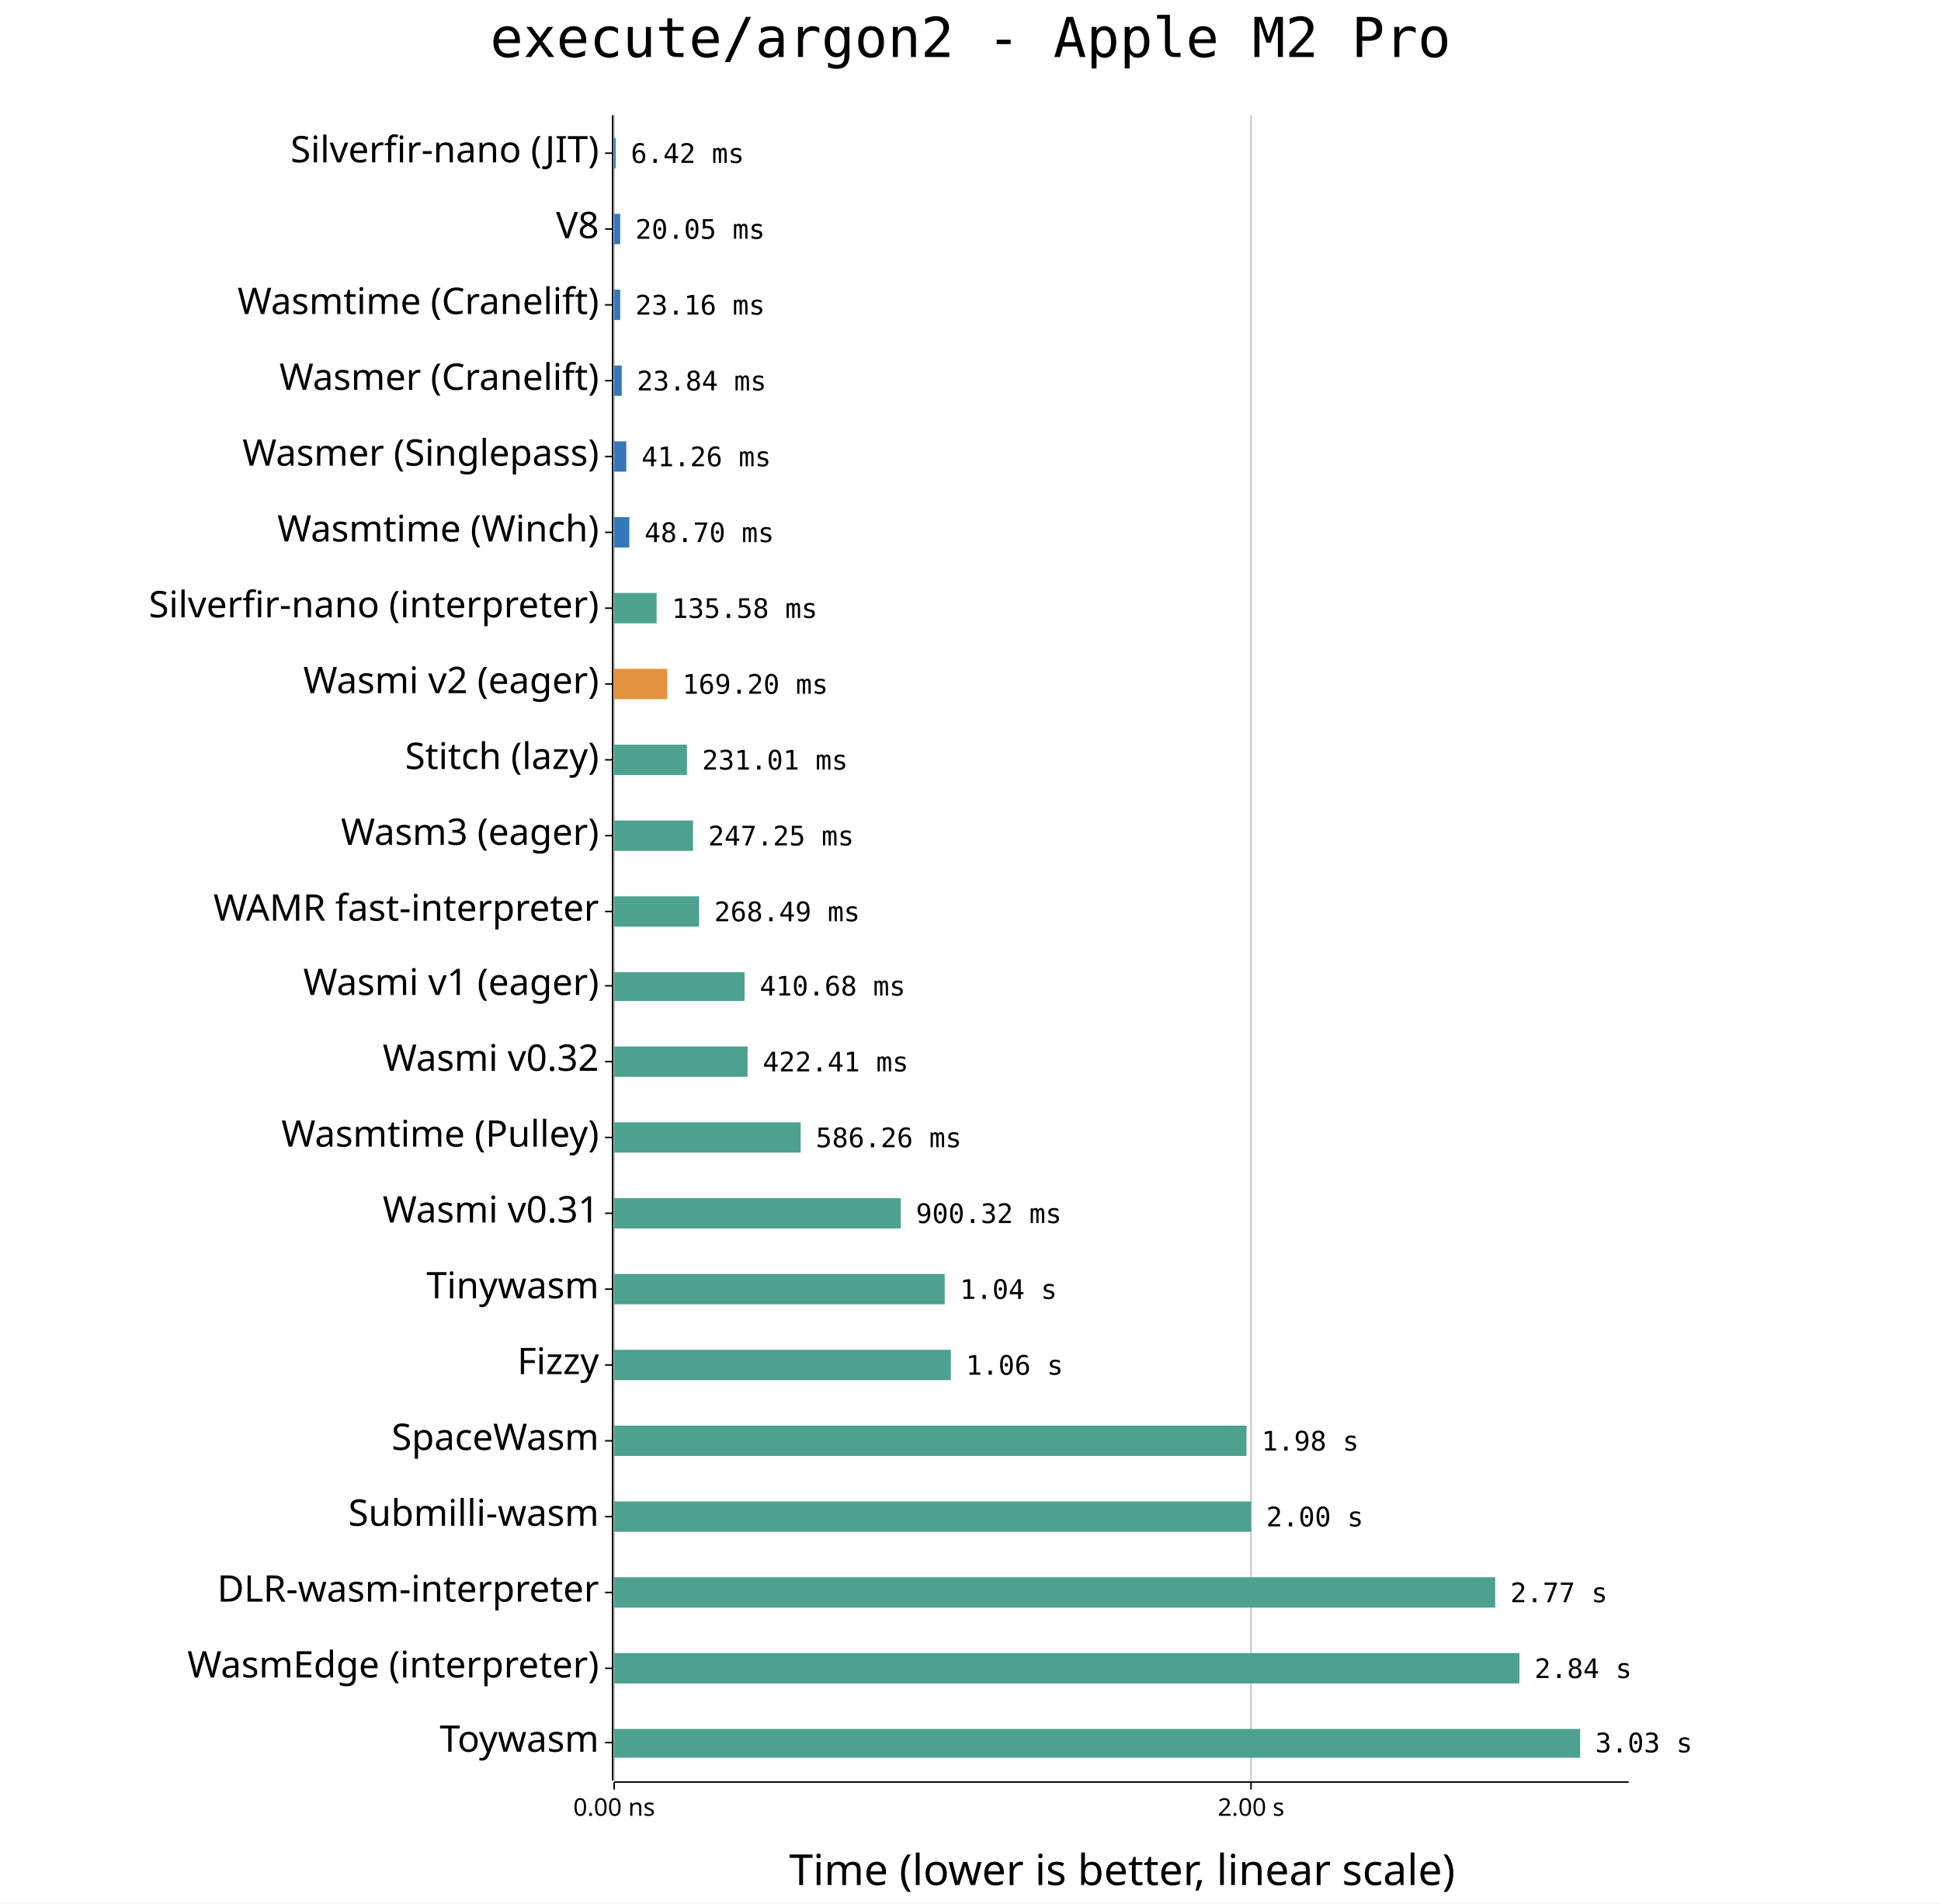
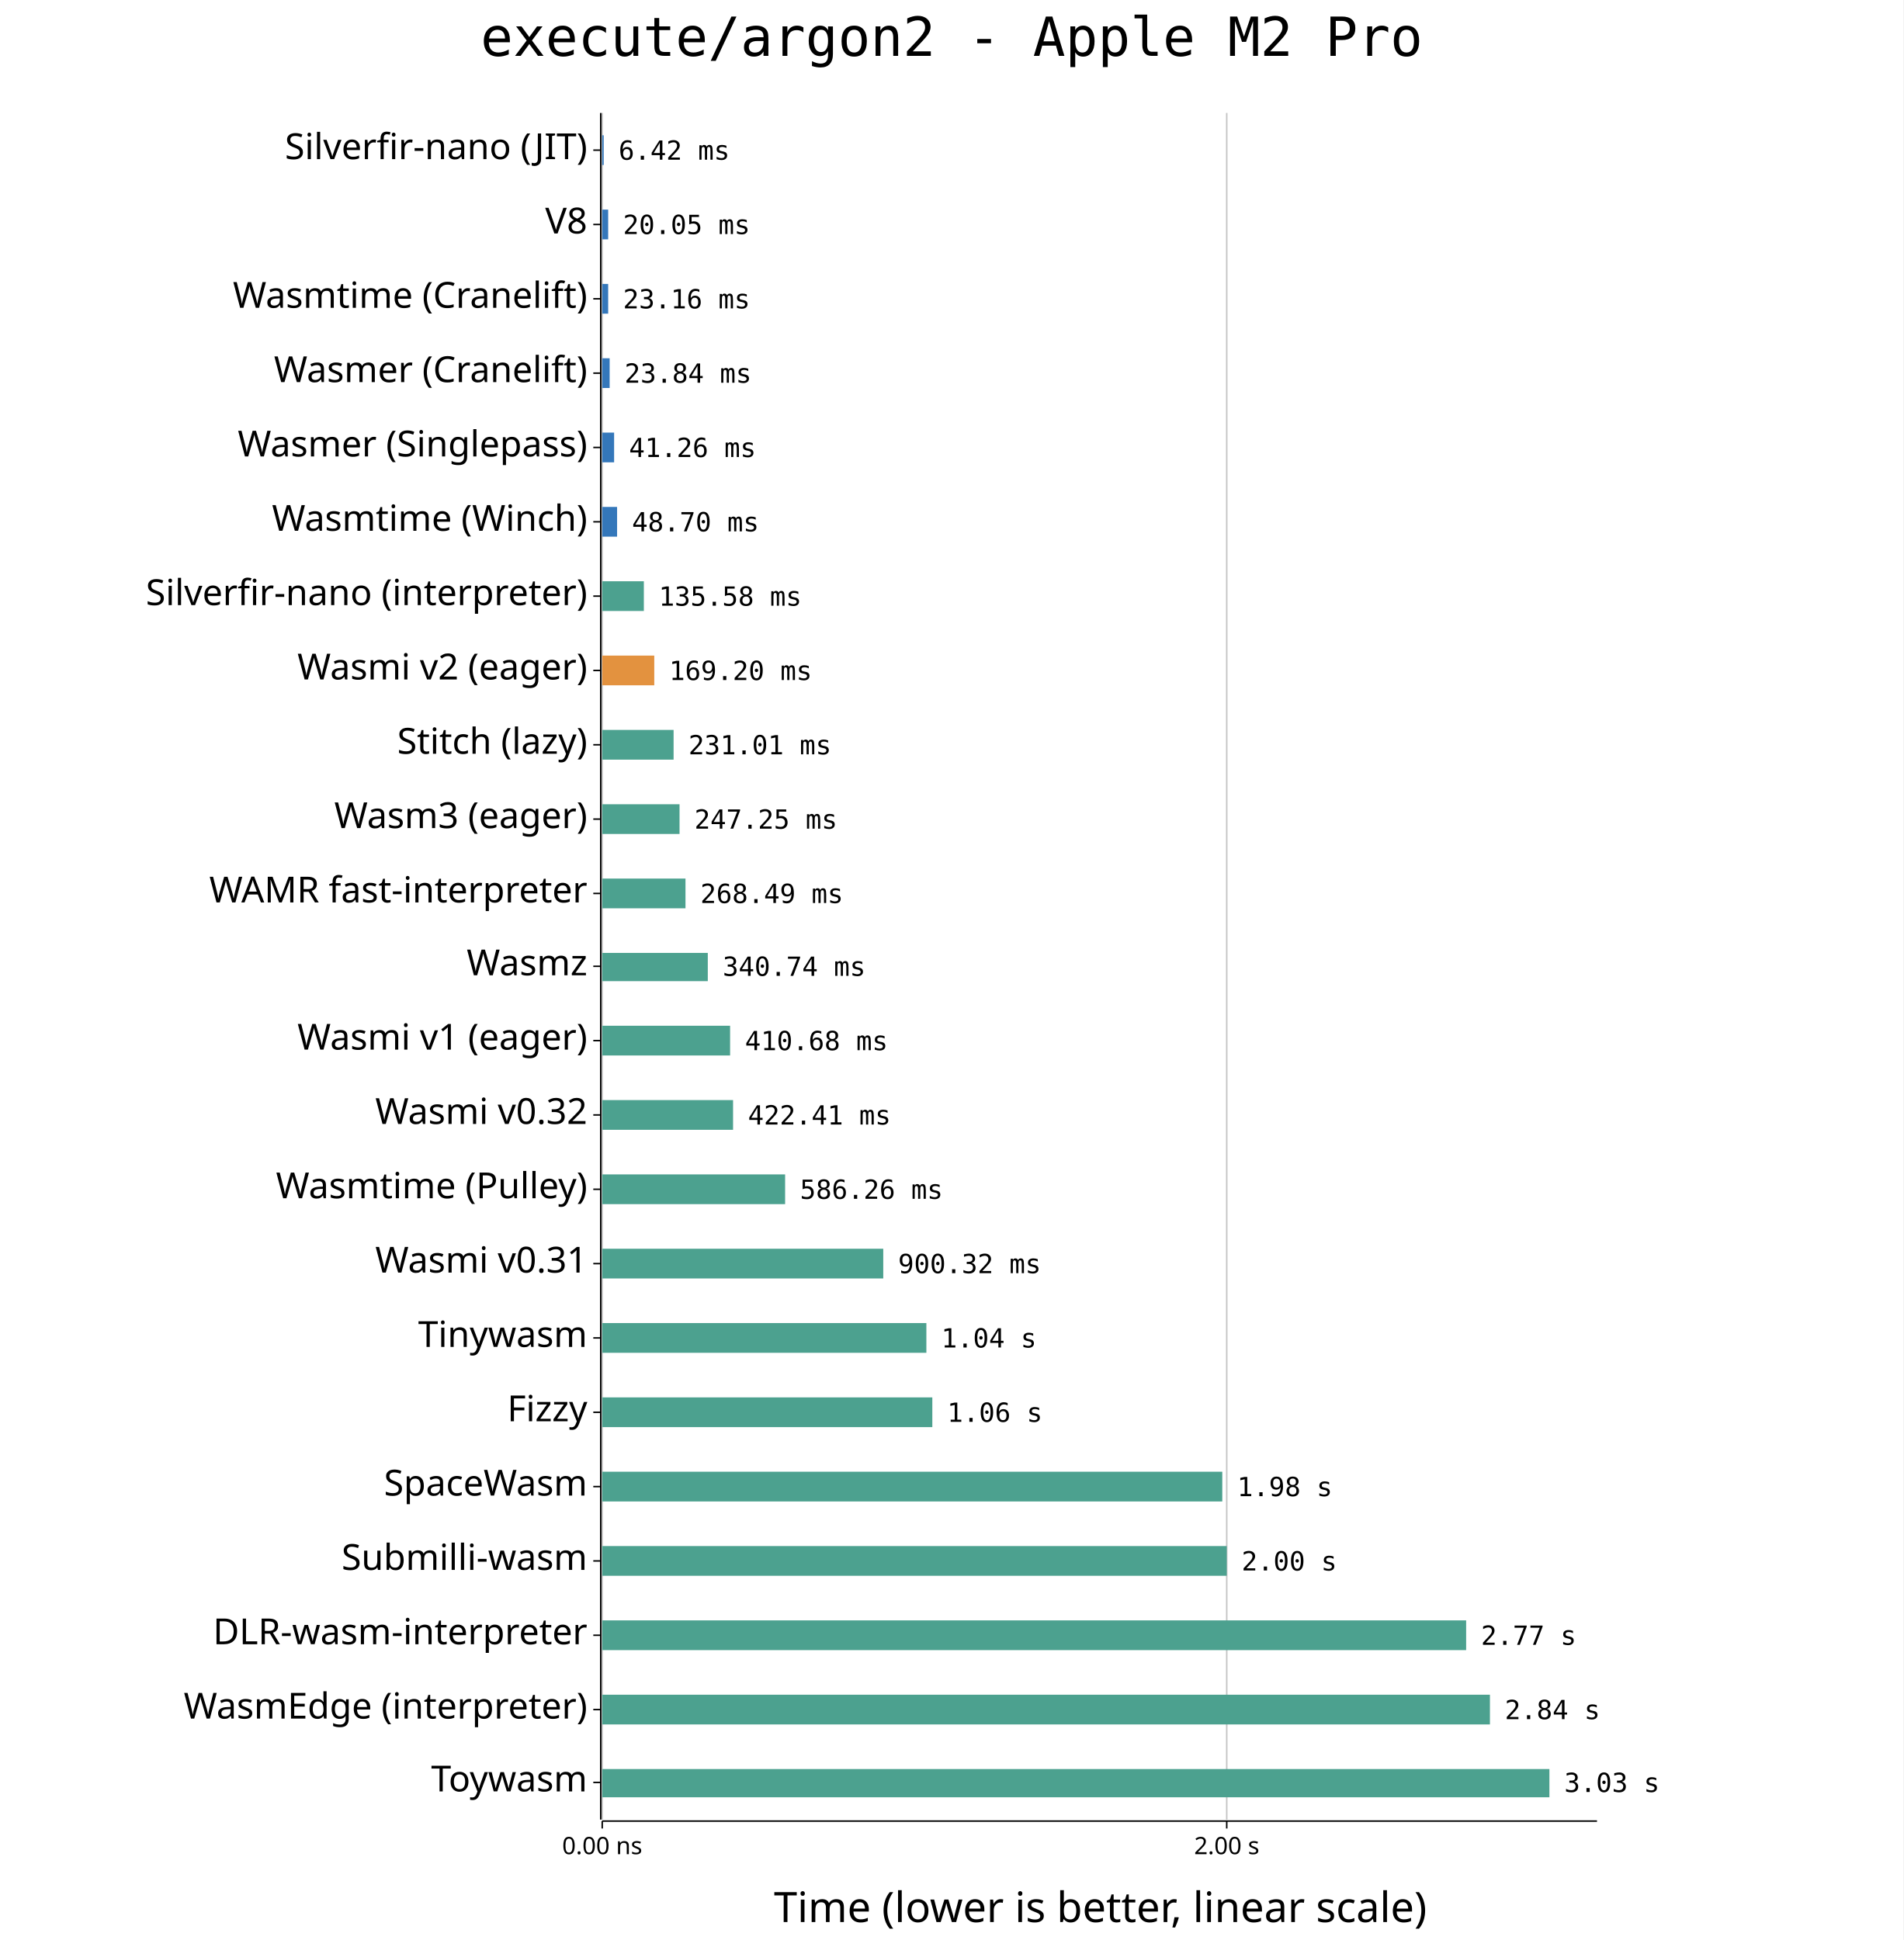
- <svg xmlns="http://www.w3.org/2000/svg" width="1280" height="1255" viewBox="0 0 1280 1255">
-   <rect x="0" y="0" width="1280" height="1255" opacity="1" fill="#FFFFFF" stroke="none" />
+ <svg xmlns="http://www.w3.org/2000/svg" width="1280" height="1305" viewBox="0 0 1280 1305">
+   <rect x="0" y="0" width="1280" height="1305" opacity="1" fill="#FFFFFF" stroke="none" />
  <text x="640" y="10" dy="0.76em" text-anchor="middle" font-family="monospace" font-size="36.29" opacity="1" fill="#000000">
execute/argon2 - Apple M2 Pro
</text>
-   <line opacity="0.1" stroke="#000000" stroke-width="1" x1="405" y1="1174" x2="405" y2="76" />
-   <line opacity="0.1" stroke="#000000" stroke-width="1" x1="825" y1="1174" x2="825" y2="76" />
-   <text x="5" y="625" dy="0.76em" text-anchor="middle" font-family="sans-serif" font-size="28.226" opacity="1" fill="#000000" transform="rotate(270, 5, 625)">
+   <line opacity="0.1" stroke="#000000" stroke-width="1" x1="405" y1="1224" x2="405" y2="76" />
+   <line opacity="0.1" stroke="#000000" stroke-width="1" x1="825" y1="1224" x2="825" y2="76" />
+   <text x="5" y="650" dy="0.76em" text-anchor="middle" font-family="sans-serif" font-size="28.226" opacity="1" fill="#000000" transform="rotate(270, 5, 650)">

</text>
-   <text x="740" y="1250" dy="-0.5ex" text-anchor="middle" font-family="sans-serif" font-size="28.226" opacity="1" fill="#000000">
+   <text x="740" y="1300" dy="-0.5ex" text-anchor="middle" font-family="sans-serif" font-size="28.226" opacity="1" fill="#000000">
Time (lower is better, linear scale)
</text>
-   <line opacity="0.15" stroke="#000000" stroke-width="1" x1="405" y1="1174" x2="405" y2="76" />
-   <line opacity="0.15" stroke="#000000" stroke-width="1" x1="825" y1="1174" x2="825" y2="76" />
-   <polyline fill="none" opacity="1" stroke="#000000" stroke-width="1" points="404,76 404,1174 " />
-   <text x="395" y="1149" dy="0.5ex" text-anchor="end" font-family="sans-serif" font-size="24.194" opacity="1" fill="#000000">
+   <line opacity="0.15" stroke="#000000" stroke-width="1" x1="405" y1="1224" x2="405" y2="76" />
+   <line opacity="0.15" stroke="#000000" stroke-width="1" x1="825" y1="1224" x2="825" y2="76" />
+   <polyline fill="none" opacity="1" stroke="#000000" stroke-width="1" points="404,76 404,1224 " />
+   <text x="395" y="1199" dy="0.5ex" text-anchor="end" font-family="sans-serif" font-size="24.194" opacity="1" fill="#000000">
Toywasm
</text>
-   <polyline fill="none" opacity="1" stroke="#000000" stroke-width="1" points="399,1149 404,1149 " />
+   <polyline fill="none" opacity="1" stroke="#000000" stroke-width="1" points="399,1199 404,1199 " />
+   <text x="395" y="1150" dy="0.5ex" text-anchor="end" font-family="sans-serif" font-size="24.194" opacity="1" fill="#000000">
+ WasmEdge (interpreter)
+ </text>
+   <polyline fill="none" opacity="1" stroke="#000000" stroke-width="1" points="399,1150 404,1150 " />
  <text x="395" y="1100" dy="0.5ex" text-anchor="end" font-family="sans-serif" font-size="24.194" opacity="1" fill="#000000">
- WasmEdge (interpreter)
+ DLR-wasm-interpreter
</text>
  <polyline fill="none" opacity="1" stroke="#000000" stroke-width="1" points="399,1100 404,1100 " />
  <text x="395" y="1050" dy="0.5ex" text-anchor="end" font-family="sans-serif" font-size="24.194" opacity="1" fill="#000000">
- DLR-wasm-interpreter
+ Submilli-wasm
</text>
  <polyline fill="none" opacity="1" stroke="#000000" stroke-width="1" points="399,1050 404,1050 " />
  <text x="395" y="1000" dy="0.5ex" text-anchor="end" font-family="sans-serif" font-size="24.194" opacity="1" fill="#000000">
- Submilli-wasm
+ SpaceWasm
</text>
  <polyline fill="none" opacity="1" stroke="#000000" stroke-width="1" points="399,1000 404,1000 " />
  <text x="395" y="950" dy="0.5ex" text-anchor="end" font-family="sans-serif" font-size="24.194" opacity="1" fill="#000000">
- SpaceWasm
+ Fizzy
</text>
  <polyline fill="none" opacity="1" stroke="#000000" stroke-width="1" points="399,950 404,950 " />
  <text x="395" y="900" dy="0.5ex" text-anchor="end" font-family="sans-serif" font-size="24.194" opacity="1" fill="#000000">
- Fizzy
+ Tinywasm
</text>
  <polyline fill="none" opacity="1" stroke="#000000" stroke-width="1" points="399,900 404,900 " />
  <text x="395" y="850" dy="0.5ex" text-anchor="end" font-family="sans-serif" font-size="24.194" opacity="1" fill="#000000">
- Tinywasm
+ Wasmi v0.31
</text>
  <polyline fill="none" opacity="1" stroke="#000000" stroke-width="1" points="399,850 404,850 " />
  <text x="395" y="800" dy="0.5ex" text-anchor="end" font-family="sans-serif" font-size="24.194" opacity="1" fill="#000000">
- Wasmi v0.31
+ Wasmtime (Pulley)
</text>
  <polyline fill="none" opacity="1" stroke="#000000" stroke-width="1" points="399,800 404,800 " />
  <text x="395" y="750" dy="0.5ex" text-anchor="end" font-family="sans-serif" font-size="24.194" opacity="1" fill="#000000">
- Wasmtime (Pulley)
+ Wasmi v0.32
</text>
  <polyline fill="none" opacity="1" stroke="#000000" stroke-width="1" points="399,750 404,750 " />
  <text x="395" y="700" dy="0.5ex" text-anchor="end" font-family="sans-serif" font-size="24.194" opacity="1" fill="#000000">
- Wasmi v0.32
+ Wasmi v1 (eager)
</text>
  <polyline fill="none" opacity="1" stroke="#000000" stroke-width="1" points="399,700 404,700 " />
  <text x="395" y="650" dy="0.5ex" text-anchor="end" font-family="sans-serif" font-size="24.194" opacity="1" fill="#000000">
- Wasmi v1 (eager)
+ Wasmz
</text>
  <polyline fill="none" opacity="1" stroke="#000000" stroke-width="1" points="399,650 404,650 " />
  <text x="395" y="601" dy="0.5ex" text-anchor="end" font-family="sans-serif" font-size="24.194" opacity="1" fill="#000000">
WAMR fast-interpreter
</text>
  <polyline fill="none" opacity="1" stroke="#000000" stroke-width="1" points="399,601 404,601 " />
  <text x="395" y="551" dy="0.5ex" text-anchor="end" font-family="sans-serif" font-size="24.194" opacity="1" fill="#000000">
Wasm3 (eager)
</text>
  <polyline fill="none" opacity="1" stroke="#000000" stroke-width="1" points="399,551 404,551 " />
  <text x="395" y="501" dy="0.5ex" text-anchor="end" font-family="sans-serif" font-size="24.194" opacity="1" fill="#000000">
Stitch (lazy)
</text>
  <polyline fill="none" opacity="1" stroke="#000000" stroke-width="1" points="399,501 404,501 " />
  <text x="395" y="451" dy="0.5ex" text-anchor="end" font-family="sans-serif" font-size="24.194" opacity="1" fill="#000000">
Wasmi v2 (eager)
</text>
  <polyline fill="none" opacity="1" stroke="#000000" stroke-width="1" points="399,451 404,451 " />
  <text x="395" y="401" dy="0.5ex" text-anchor="end" font-family="sans-serif" font-size="24.194" opacity="1" fill="#000000">
Silverfir-nano (interpreter)
</text>
  <polyline fill="none" opacity="1" stroke="#000000" stroke-width="1" points="399,401 404,401 " />
  <text x="395" y="351" dy="0.5ex" text-anchor="end" font-family="sans-serif" font-size="24.194" opacity="1" fill="#000000">
Wasmtime (Winch)
</text>
  <polyline fill="none" opacity="1" stroke="#000000" stroke-width="1" points="399,351 404,351 " />
  <text x="395" y="301" dy="0.5ex" text-anchor="end" font-family="sans-serif" font-size="24.194" opacity="1" fill="#000000">
Wasmer (Singlepass)
</text>
  <polyline fill="none" opacity="1" stroke="#000000" stroke-width="1" points="399,301 404,301 " />
  <text x="395" y="251" dy="0.5ex" text-anchor="end" font-family="sans-serif" font-size="24.194" opacity="1" fill="#000000">
Wasmer (Cranelift)
</text>
  <polyline fill="none" opacity="1" stroke="#000000" stroke-width="1" points="399,251 404,251 " />
  <text x="395" y="201" dy="0.5ex" text-anchor="end" font-family="sans-serif" font-size="24.194" opacity="1" fill="#000000">
Wasmtime (Cranelift)
</text>
  <polyline fill="none" opacity="1" stroke="#000000" stroke-width="1" points="399,201 404,201 " />
  <text x="395" y="151" dy="0.5ex" text-anchor="end" font-family="sans-serif" font-size="24.194" opacity="1" fill="#000000">
V8
</text>
  <polyline fill="none" opacity="1" stroke="#000000" stroke-width="1" points="399,151 404,151 " />
  <text x="395" y="101" dy="0.5ex" text-anchor="end" font-family="sans-serif" font-size="24.194" opacity="1" fill="#000000">
Silverfir-nano (JIT)
</text>
  <polyline fill="none" opacity="1" stroke="#000000" stroke-width="1" points="399,101 404,101 " />
-   <polyline fill="none" opacity="1" stroke="#000000" stroke-width="1" points="405,1175 1074,1175 " />
-   <text x="405" y="1185" dy="0.76em" text-anchor="middle" font-family="sans-serif" font-size="16.129" opacity="1" fill="#000000">
+   <polyline fill="none" opacity="1" stroke="#000000" stroke-width="1" points="405,1225 1074,1225 " />
+   <text x="405" y="1235" dy="0.76em" text-anchor="middle" font-family="sans-serif" font-size="16.129" opacity="1" fill="#000000">
0.00 ns
</text>
-   <polyline fill="none" opacity="1" stroke="#000000" stroke-width="1" points="405,1175 405,1180 " />
-   <text x="825" y="1185" dy="0.76em" text-anchor="middle" font-family="sans-serif" font-size="16.129" opacity="1" fill="#000000">
+   <polyline fill="none" opacity="1" stroke="#000000" stroke-width="1" points="405,1225 405,1230 " />
+   <text x="825" y="1235" dy="0.76em" text-anchor="middle" font-family="sans-serif" font-size="16.129" opacity="1" fill="#000000">
2.00 s
</text>
-   <polyline fill="none" opacity="1" stroke="#000000" stroke-width="1" points="825,1175 825,1180 " />
-   <rect x="405" y="890" width="222" height="20" opacity="1" fill="#4CA18F" stroke="none" />
-   <rect x="405" y="191" width="4" height="20" opacity="1" fill="#3477BA" stroke="none" />
-   <rect x="405" y="341" width="10" height="20" opacity="1" fill="#3477BA" stroke="none" />
-   <rect x="405" y="940" width="417" height="20" opacity="1" fill="#4CA18F" stroke="none" />
-   <rect x="405" y="141" width="4" height="20" opacity="1" fill="#3477BA" stroke="none" />
-   <rect x="405" y="1140" width="637" height="19" opacity="1" fill="#4CA18F" stroke="none" />
-   <rect x="405" y="1040" width="581" height="20" opacity="1" fill="#4CA18F" stroke="none" />
-   <rect x="405" y="1090" width="597" height="20" opacity="1" fill="#4CA18F" stroke="none" />
-   <rect x="405" y="690" width="88" height="20" opacity="1" fill="#4CA18F" stroke="none" />
-   <rect x="405" y="541" width="52" height="20" opacity="1" fill="#4CA18F" stroke="none" />
+   <polyline fill="none" opacity="1" stroke="#000000" stroke-width="1" points="825,1225 825,1230 " />
+   <rect x="405" y="990" width="417" height="20" opacity="1" fill="#4CA18F" stroke="none" />
+   <rect x="405" y="740" width="88" height="20" opacity="1" fill="#4CA18F" stroke="none" />
  <rect x="405" y="491" width="48" height="20" opacity="1" fill="#4CA18F" stroke="none" />
-   <rect x="405" y="591" width="56" height="20" opacity="1" fill="#4CA18F" stroke="none" />
-   <rect x="405" y="391" width="28" height="20" opacity="1" fill="#4CA18F" stroke="none" />
  <rect x="405" y="241" width="5" height="20" opacity="1" fill="#3477BA" stroke="none" />
  <rect x="405" y="291" width="8" height="20" opacity="1" fill="#3477BA" stroke="none" />
-   <rect x="405" y="990" width="420" height="20" opacity="1" fill="#4CA18F" stroke="none" />
-   <rect x="405" y="740" width="123" height="20" opacity="1" fill="#4CA18F" stroke="none" />
-   <rect x="405" y="641" width="86" height="19" opacity="1" fill="#4CA18F" stroke="none" />
+   <rect x="405" y="141" width="4" height="20" opacity="1" fill="#3477BA" stroke="none" />
+   <rect x="405" y="940" width="222" height="20" opacity="1" fill="#4CA18F" stroke="none" />
+   <rect x="405" y="1140" width="597" height="20" opacity="1" fill="#4CA18F" stroke="none" />
+   <rect x="405" y="641" width="71" height="19" opacity="1" fill="#4CA18F" stroke="none" />
+   <rect x="405" y="1090" width="581" height="20" opacity="1" fill="#4CA18F" stroke="none" />
+   <rect x="405" y="1190" width="637" height="19" opacity="1" fill="#4CA18F" stroke="none" />
+   <rect x="405" y="591" width="56" height="20" opacity="1" fill="#4CA18F" stroke="none" />
+   <rect x="405" y="441" width="35" height="20" opacity="1" fill="#E3923F" stroke="none" />
+   <rect x="405" y="341" width="10" height="20" opacity="1" fill="#3477BA" stroke="none" />
+   <rect x="405" y="191" width="4" height="20" opacity="1" fill="#3477BA" stroke="none" />
+   <rect x="405" y="840" width="189" height="20" opacity="1" fill="#4CA18F" stroke="none" />
+   <rect x="405" y="1040" width="420" height="20" opacity="1" fill="#4CA18F" stroke="none" />
+   <rect x="405" y="790" width="123" height="20" opacity="1" fill="#4CA18F" stroke="none" />
+   <rect x="405" y="890" width="218" height="20" opacity="1" fill="#4CA18F" stroke="none" />
+   <rect x="405" y="690" width="86" height="20" opacity="1" fill="#4CA18F" stroke="none" />
+   <rect x="405" y="541" width="52" height="20" opacity="1" fill="#4CA18F" stroke="none" />
  <rect x="405" y="91" width="1" height="20" opacity="1" fill="#3477BA" stroke="none" />
-   <rect x="405" y="790" width="189" height="20" opacity="1" fill="#4CA18F" stroke="none" />
-   <rect x="405" y="441" width="35" height="20" opacity="1" fill="#E3923F" stroke="none" />
-   <rect x="405" y="840" width="218" height="20" opacity="1" fill="#4CA18F" stroke="none" />
-   <text x="1052" y="1151" dy="0.5ex" text-anchor="start" font-family="monospace" font-size="17.742" opacity="1" fill="#000000">
+   <rect x="405" y="391" width="28" height="20" opacity="1" fill="#4CA18F" stroke="none" />
+   <text x="1052" y="1201" dy="0.5ex" text-anchor="start" font-family="monospace" font-size="17.742" opacity="1" fill="#000000">
3.03 s
</text>
-   <text x="1012" y="1102" dy="0.5ex" text-anchor="start" font-family="monospace" font-size="17.742" opacity="1" fill="#000000">
+   <text x="1012" y="1152" dy="0.5ex" text-anchor="start" font-family="monospace" font-size="17.742" opacity="1" fill="#000000">
2.84 s
</text>
-   <text x="996" y="1052" dy="0.5ex" text-anchor="start" font-family="monospace" font-size="17.742" opacity="1" fill="#000000">
+   <text x="996" y="1102" dy="0.5ex" text-anchor="start" font-family="monospace" font-size="17.742" opacity="1" fill="#000000">
2.77 s
</text>
-   <text x="835" y="1002" dy="0.5ex" text-anchor="start" font-family="monospace" font-size="17.742" opacity="1" fill="#000000">
+   <text x="835" y="1052" dy="0.5ex" text-anchor="start" font-family="monospace" font-size="17.742" opacity="1" fill="#000000">
2.00 s
</text>
-   <text x="832" y="952" dy="0.5ex" text-anchor="start" font-family="monospace" font-size="17.742" opacity="1" fill="#000000">
+   <text x="832" y="1002" dy="0.5ex" text-anchor="start" font-family="monospace" font-size="17.742" opacity="1" fill="#000000">
1.98 s
</text>
-   <text x="637" y="902" dy="0.5ex" text-anchor="start" font-family="monospace" font-size="17.742" opacity="1" fill="#000000">
+   <text x="637" y="952" dy="0.5ex" text-anchor="start" font-family="monospace" font-size="17.742" opacity="1" fill="#000000">
1.06 s
</text>
-   <text x="633" y="852" dy="0.5ex" text-anchor="start" font-family="monospace" font-size="17.742" opacity="1" fill="#000000">
+   <text x="633" y="902" dy="0.5ex" text-anchor="start" font-family="monospace" font-size="17.742" opacity="1" fill="#000000">
1.04 s
</text>
-   <text x="604" y="802" dy="0.5ex" text-anchor="start" font-family="monospace" font-size="17.742" opacity="1" fill="#000000">
+   <text x="604" y="852" dy="0.5ex" text-anchor="start" font-family="monospace" font-size="17.742" opacity="1" fill="#000000">
900.32 ms
</text>
-   <text x="538" y="752" dy="0.5ex" text-anchor="start" font-family="monospace" font-size="17.742" opacity="1" fill="#000000">
+   <text x="538" y="802" dy="0.5ex" text-anchor="start" font-family="monospace" font-size="17.742" opacity="1" fill="#000000">
586.26 ms
</text>
-   <text x="503" y="702" dy="0.5ex" text-anchor="start" font-family="monospace" font-size="17.742" opacity="1" fill="#000000">
+   <text x="503" y="752" dy="0.5ex" text-anchor="start" font-family="monospace" font-size="17.742" opacity="1" fill="#000000">
422.41 ms
</text>
-   <text x="501" y="652" dy="0.5ex" text-anchor="start" font-family="monospace" font-size="17.742" opacity="1" fill="#000000">
+   <text x="501" y="702" dy="0.5ex" text-anchor="start" font-family="monospace" font-size="17.742" opacity="1" fill="#000000">
410.68 ms
+ </text>
+   <text x="486" y="652" dy="0.5ex" text-anchor="start" font-family="monospace" font-size="17.742" opacity="1" fill="#000000">
+ 340.74 ms
</text>
  <text x="471" y="603" dy="0.5ex" text-anchor="start" font-family="monospace" font-size="17.742" opacity="1" fill="#000000">
268.49 ms
</text>
  <text x="467" y="553" dy="0.5ex" text-anchor="start" font-family="monospace" font-size="17.742" opacity="1" fill="#000000">
247.25 ms
</text>
  <text x="463" y="503" dy="0.5ex" text-anchor="start" font-family="monospace" font-size="17.742" opacity="1" fill="#000000">
231.01 ms
</text>
  <text x="450" y="453" dy="0.5ex" text-anchor="start" font-family="monospace" font-size="17.742" opacity="1" fill="#000000">
169.20 ms
</text>
  <text x="443" y="403" dy="0.5ex" text-anchor="start" font-family="monospace" font-size="17.742" opacity="1" fill="#000000">
135.58 ms
</text>
  <text x="425" y="353" dy="0.5ex" text-anchor="start" font-family="monospace" font-size="17.742" opacity="1" fill="#000000">
48.70 ms
</text>
  <text x="423" y="303" dy="0.5ex" text-anchor="start" font-family="monospace" font-size="17.742" opacity="1" fill="#000000">
41.26 ms
</text>
  <text x="420" y="253" dy="0.5ex" text-anchor="start" font-family="monospace" font-size="17.742" opacity="1" fill="#000000">
23.84 ms
</text>
  <text x="419" y="203" dy="0.5ex" text-anchor="start" font-family="monospace" font-size="17.742" opacity="1" fill="#000000">
23.16 ms
</text>
  <text x="419" y="153" dy="0.5ex" text-anchor="start" font-family="monospace" font-size="17.742" opacity="1" fill="#000000">
20.05 ms
</text>
  <text x="416" y="103" dy="0.5ex" text-anchor="start" font-family="monospace" font-size="17.742" opacity="1" fill="#000000">
6.42 ms
</text>
</svg>
